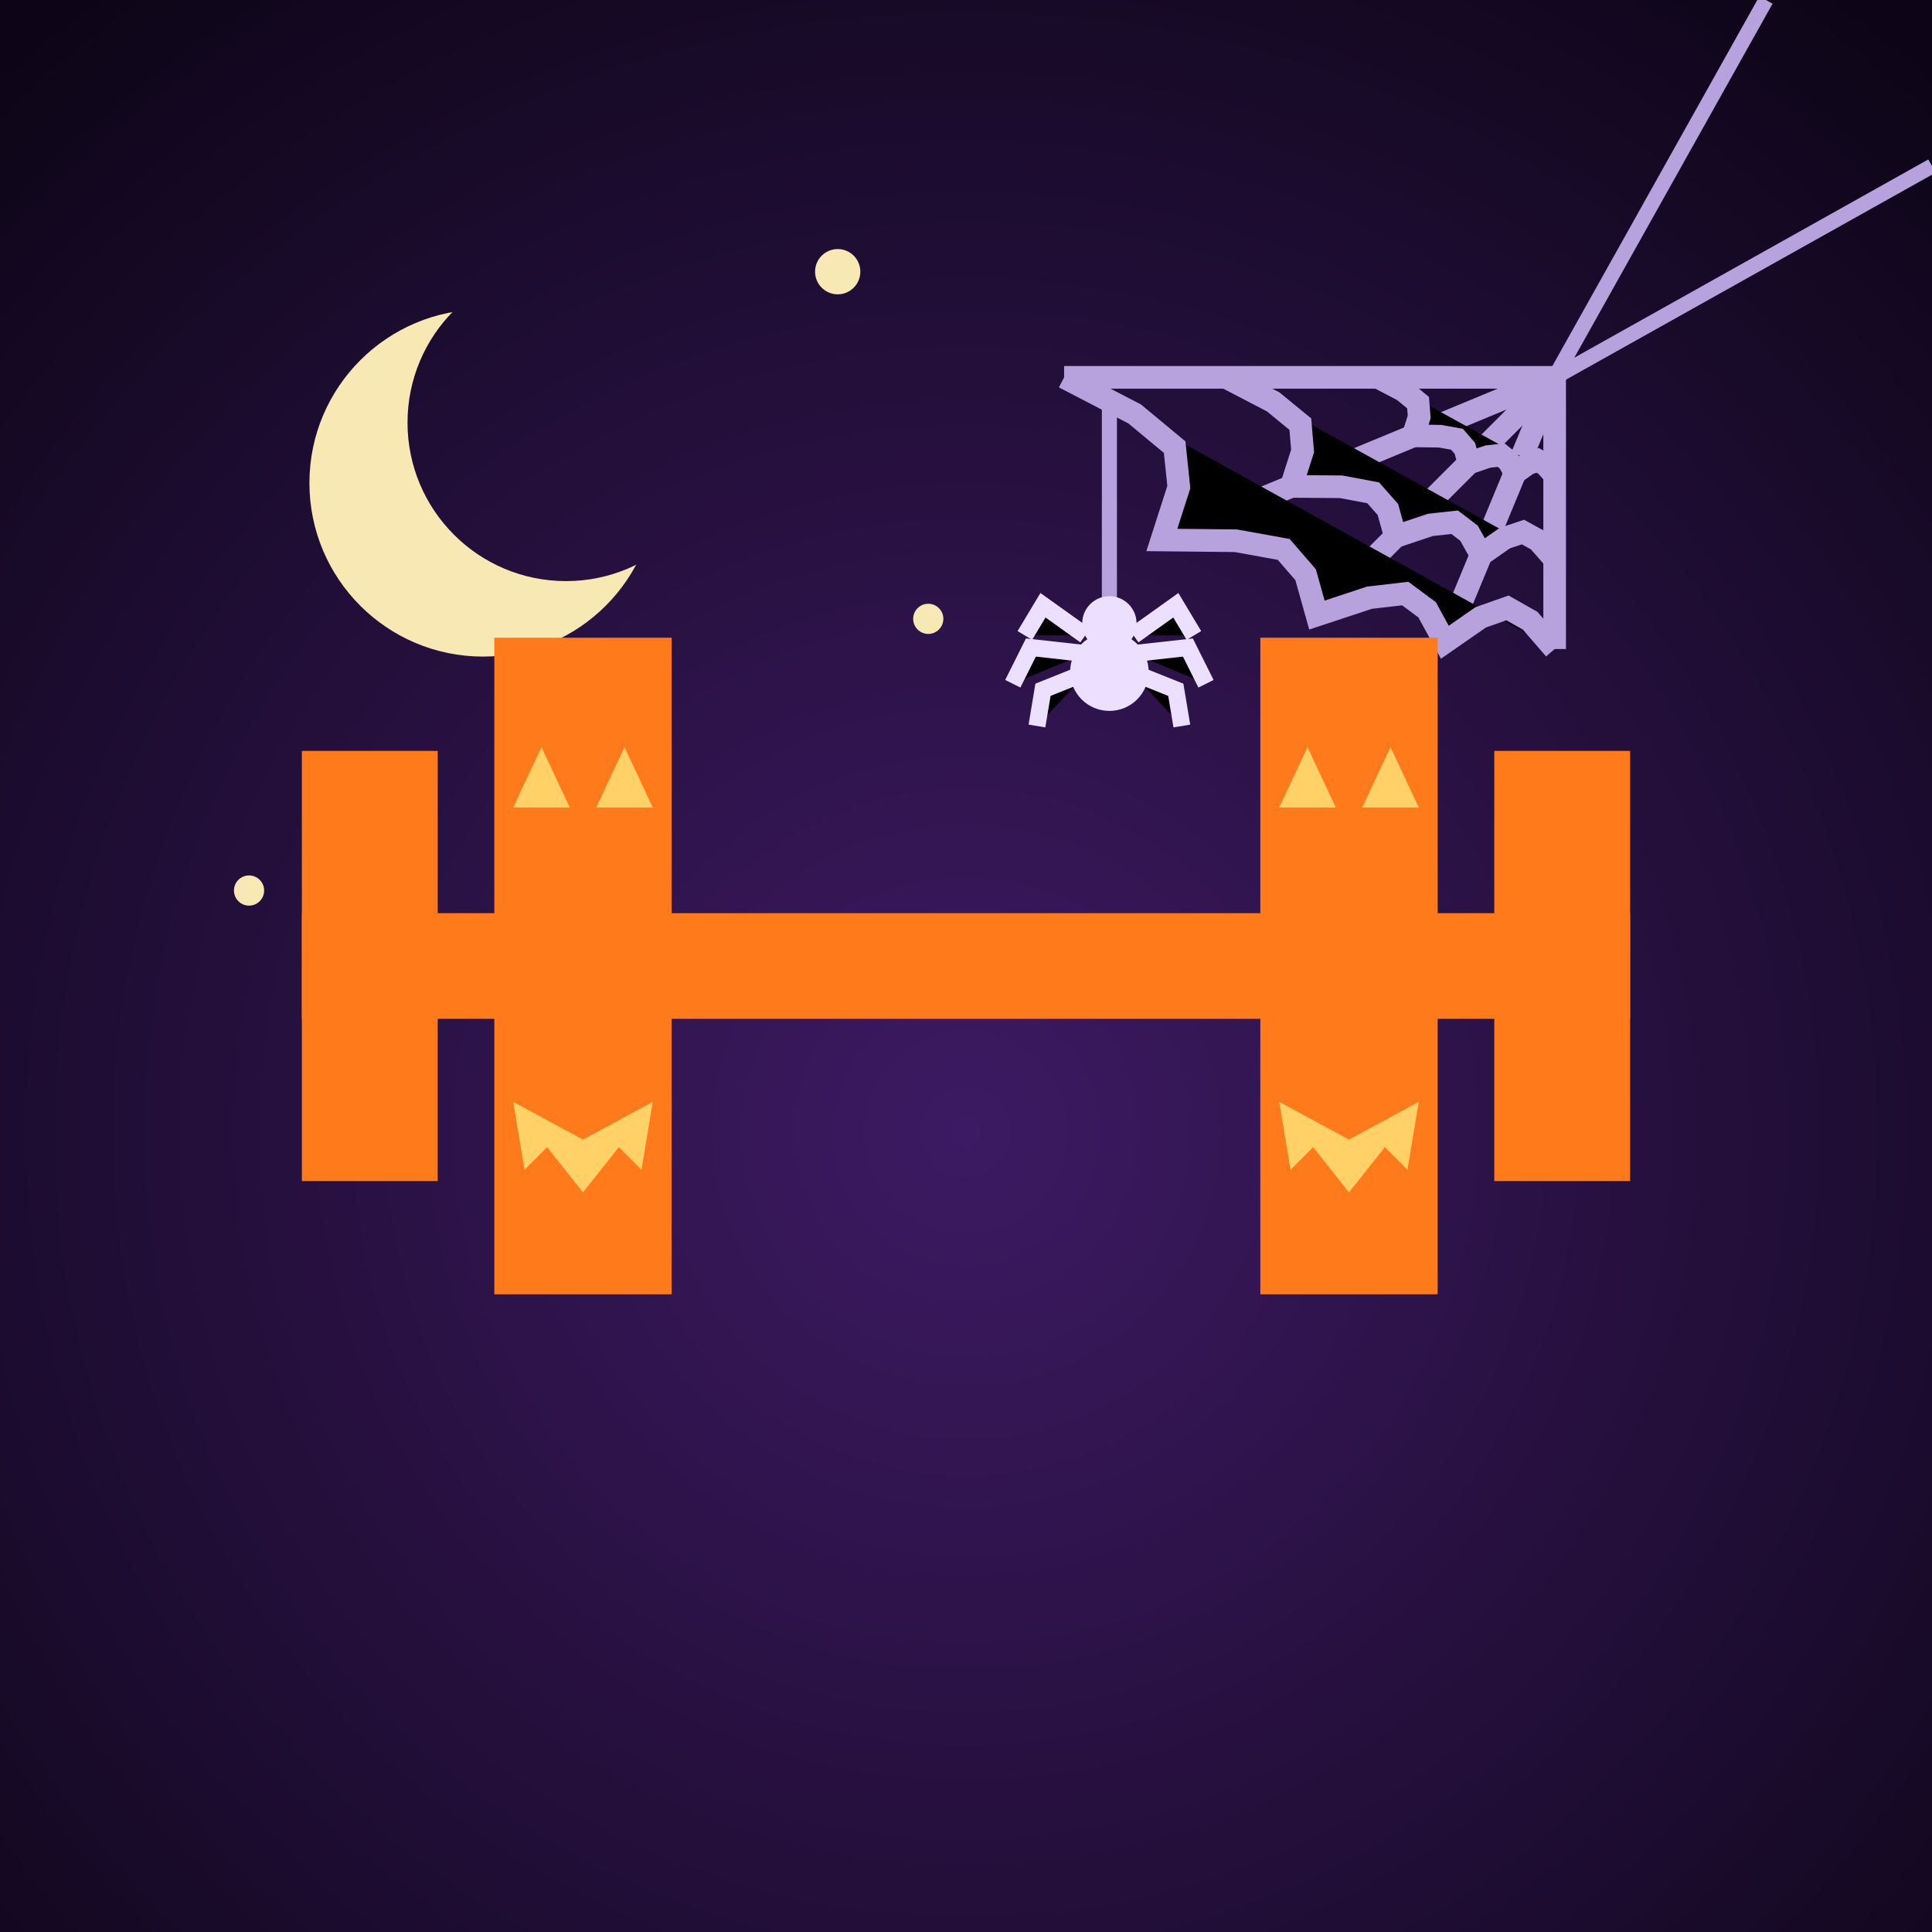
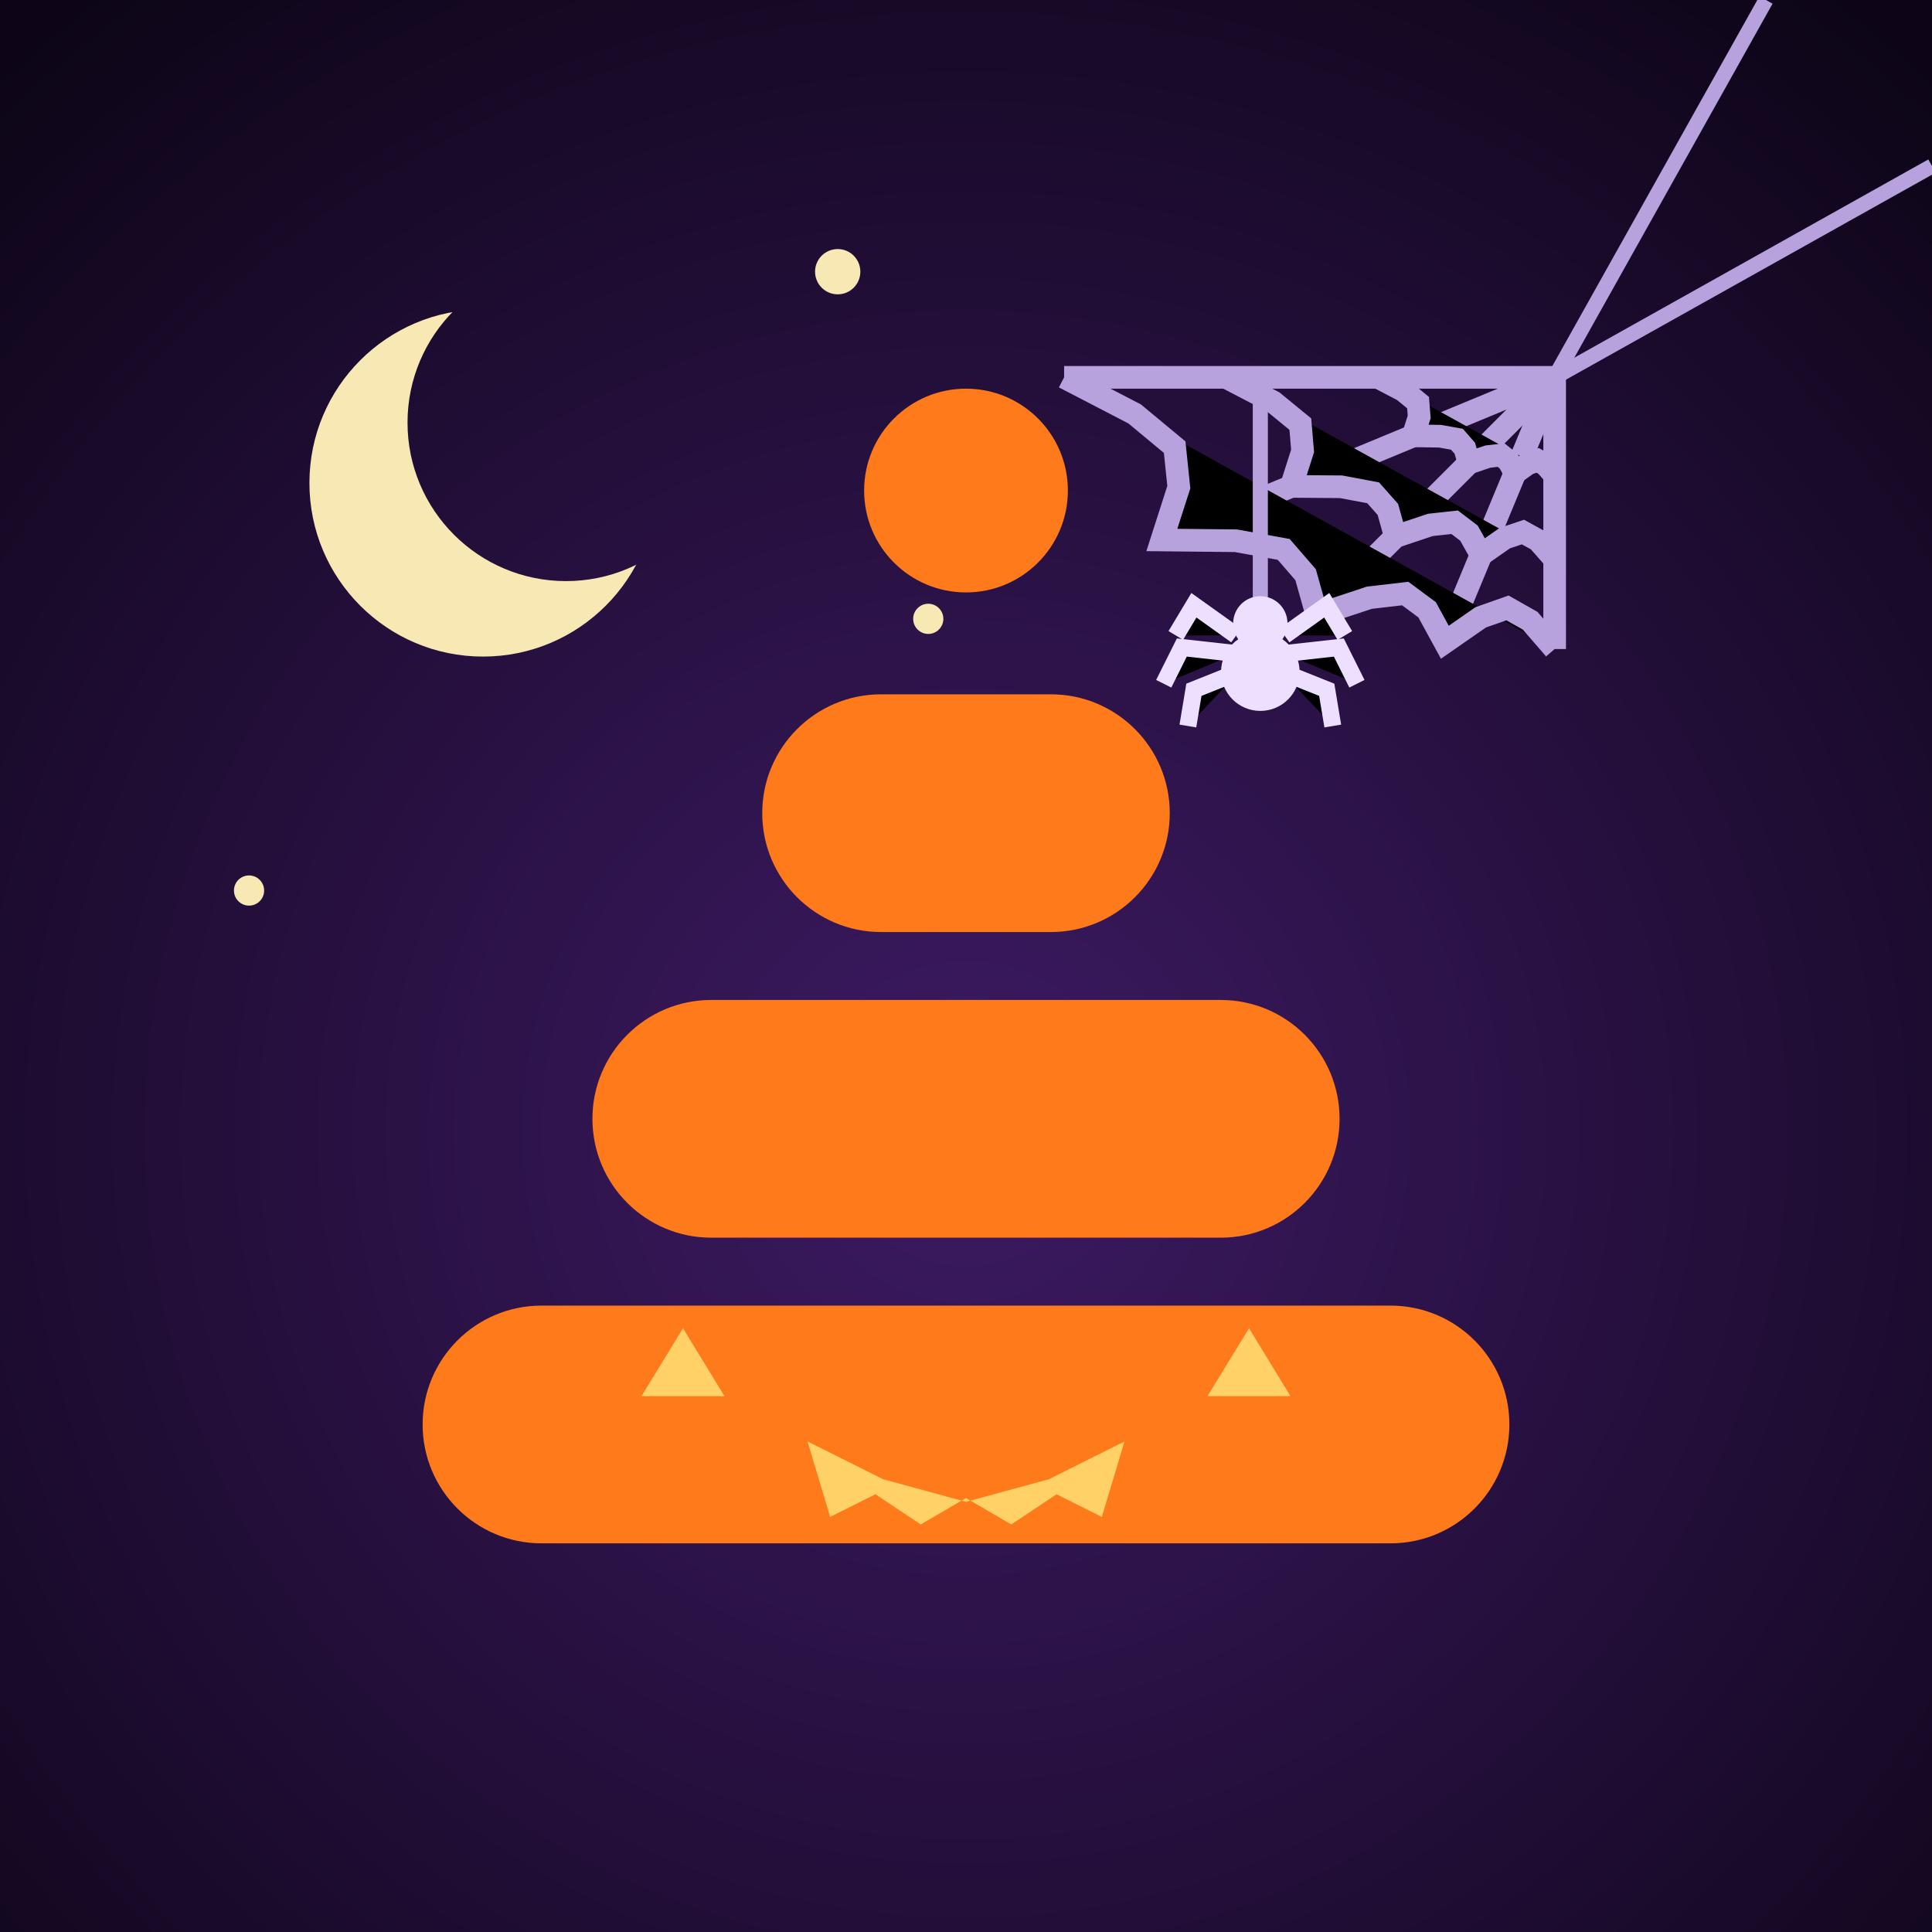
<svg xmlns="http://www.w3.org/2000/svg" width="1024" height="1024" viewBox="0 0 512 512">
  <defs>
    <radialGradient id="night" gradientUnits="userSpaceOnUse" cx="256" cy="300" r="380">
      <stop offset="0" stop-color="#3d1a63" />
      <stop offset="1" stop-color="#0d0517" />
    </radialGradient>
  </defs>
  <rect width="512" height="512" fill="url(#night)" />
  <circle cx="128" cy="128" r="46" fill="#f7e8b4" />
  <circle cx="150" cy="112" r="42" fill="url(#night)" />
  <g fill="#f7e8b4">
    <circle cx="222" cy="72" r="6" />
    <circle cx="246" cy="164" r="4" />
    <circle cx="66" cy="236" r="4" />
  </g>
  <g stroke="#b7a2de" stroke-width="4">
    <line x1="412" y1="100" x2="512" y2="44" />
    <line x1="412" y1="100" x2="468" y2="0" />
  </g>
  <g stroke="#b7a2de" stroke-width="6">
    <line x1="412" y1="100" x2="282" y2="100" />
    <line x1="412" y1="100" x2="307.9" y2="143.1" />
    <line x1="412" y1="100" x2="349" y2="163" />
    <line x1="412" y1="100" x2="382.9" y2="170.2" />
    <line x1="412" y1="100" x2="412" y2="172" />
    <polyline points="365.2,100 371.9,103.5 375.8,106.7 376.1,110.5 374.5,115.5 381.6,115.6 386.1,116.4 388.2,118.8 389.3,122.7 394.3,121 397.8,120.6 399.8,122.2 401.5,125.3 404.9,122.9 407.5,122 409.6,123.2 412,125.9" />
    <polyline points="324.9,100 337.4,106.5 344.6,112.4 345.2,119.5 342.2,128.9 355.4,129 363.9,130.6 367.8,135 369.8,142.2 379.1,139.1 385.5,138.4 389.3,141.3 392.5,147 398.8,142.6 403.6,141 407.6,143.2 412,148.2" />
    <polyline points="282,100 300.7,109.7 311.3,118.5 312.4,129.1 307.9,143.1 327.5,143.3 340.2,145.6 346,152.3 349,163 362.9,158.4 372.4,157.3 378.2,161.6 382.9,170.2 392.4,163.6 399.5,161.1 405.5,164.5 412,172" />
  </g>
-   <line x1="294" y1="106" x2="294" y2="162" stroke="#b7a2de" stroke-width="4" />
+   <line x1="334" y1="106" x2="334" y2="162" stroke="#b7a2de" stroke-width="4" />
  <g stroke="#ecdfff" stroke-width="4.5">
-     <polyline points="287.6,168.4 276.4,160.4 271.6,168.4" />
-     <polyline points="300.4,168.4 311.6,160.4 316.4,168.4" />
-     <polyline points="287.6,173.2 273.2,171.6 268.4,181.2" />
-     <polyline points="300.4,173.2 314.8,171.6 319.6,181.2" />
-     <polyline points="288.4,178 276.4,182.8 274.8,192.4" />
-     <polyline points="299.6,178 311.6,182.8 313.2,192.4" />
+     <polyline points="327.6,168.4 316.4,160.4 311.6,168.4" />
+     <polyline points="340.4,168.4 351.6,160.4 356.4,168.4" />
+     <polyline points="327.6,173.2 313.2,171.6 308.4,181.2" />
+     <polyline points="340.4,173.2 354.8,171.6 359.6,181.2" />
+     <polyline points="328.4,178 316.4,182.8 314.8,192.4" />
+     <polyline points="339.6,178 351.6,182.8 353.2,192.4" />
  </g>
  <g fill="#ecdfff">
-     <circle cx="294" cy="165.2" r="7.2" />
-     <circle cx="294" cy="178" r="10.4" />
+     <circle cx="334" cy="165.2" r="7.2" />
+     <circle cx="334" cy="178" r="10.4" />
  </g>
  <g fill="#ff7a1a">
-     <rect x="80" y="242" width="352" height="28" />
-     <rect x="80" y="199" width="36" height="114" />
-     <rect x="131" y="169" width="47" height="174" />
-     <rect x="334" y="169" width="47" height="174" />
-     <rect x="396" y="199" width="36" height="114" />
+     <rect x="112.0" y="346.0" width="288.0" height="63" rx="31.5" />
+     <rect x="157.0" y="265.0" width="198.0" height="63" rx="31.5" />
+     <rect x="202.0" y="184.0" width="108.0" height="63" rx="31.5" />
+     <circle cx="256.0" cy="130.0" r="27" />
  </g>
  <g fill="#ffd166">
-     <polygon points="136,214 151,214 143.5,198" />
-     <polygon points="158,214 173,214 165.5,198" />
-     <polygon points="136,292 154.5,302 173,292 170,310 164,304 154.5,316 145,304 139,310" />
-     <polygon points="339,214 354,214 346.5,198" />
-     <polygon points="361,214 376,214 368.5,198" />
-     <polygon points="339,292 357.5,302 376,292 373,310 367,304 357.5,316 348,304 342,310" />
+     <polygon points="170,370 192,370 181,352" />
+     <polygon points="320,370 342,370 331,352" />
+     <polygon points="214,382 234,392 256,398 278,392 298,382 292,402 280,396 268,404 256,397 244,404 232,396 220,402" />
  </g>
</svg>
